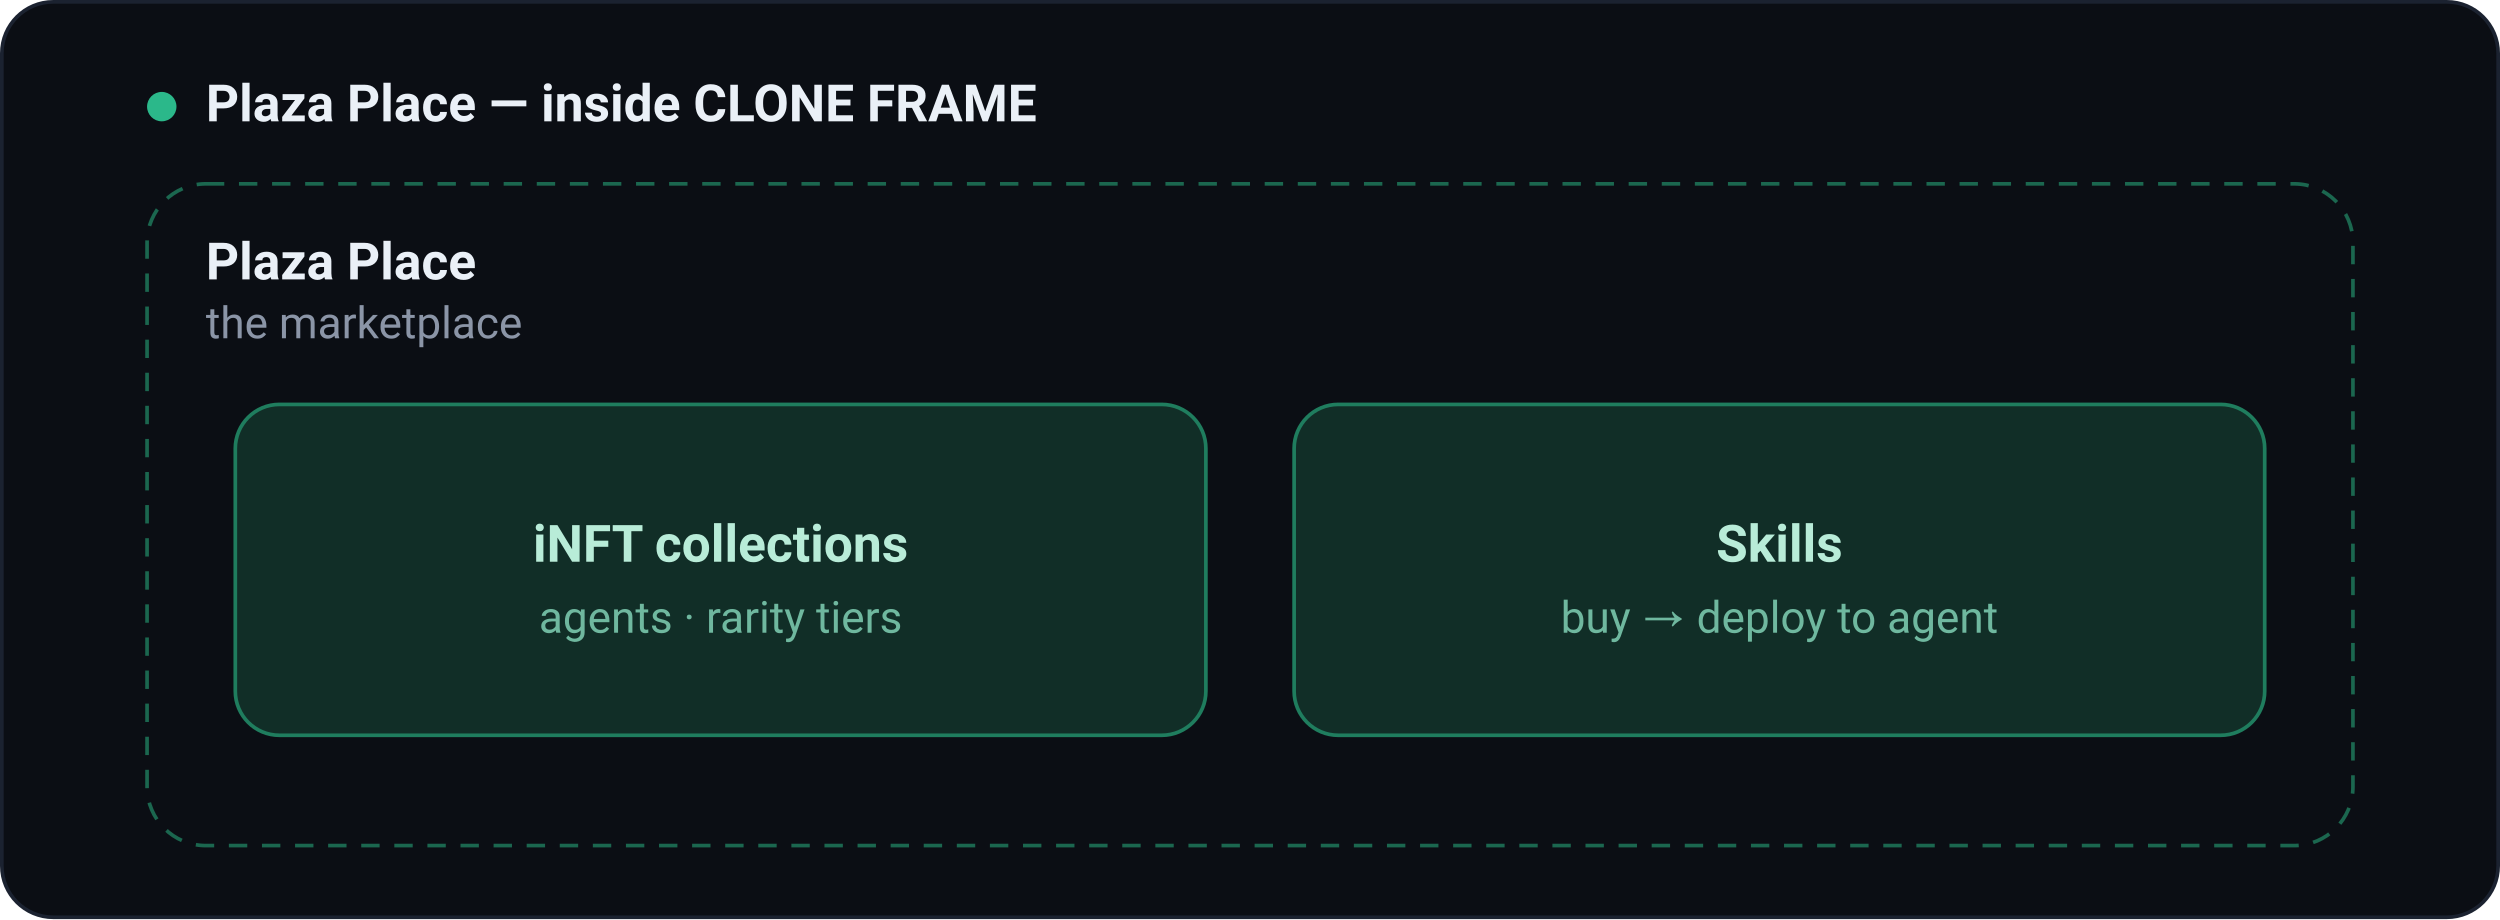
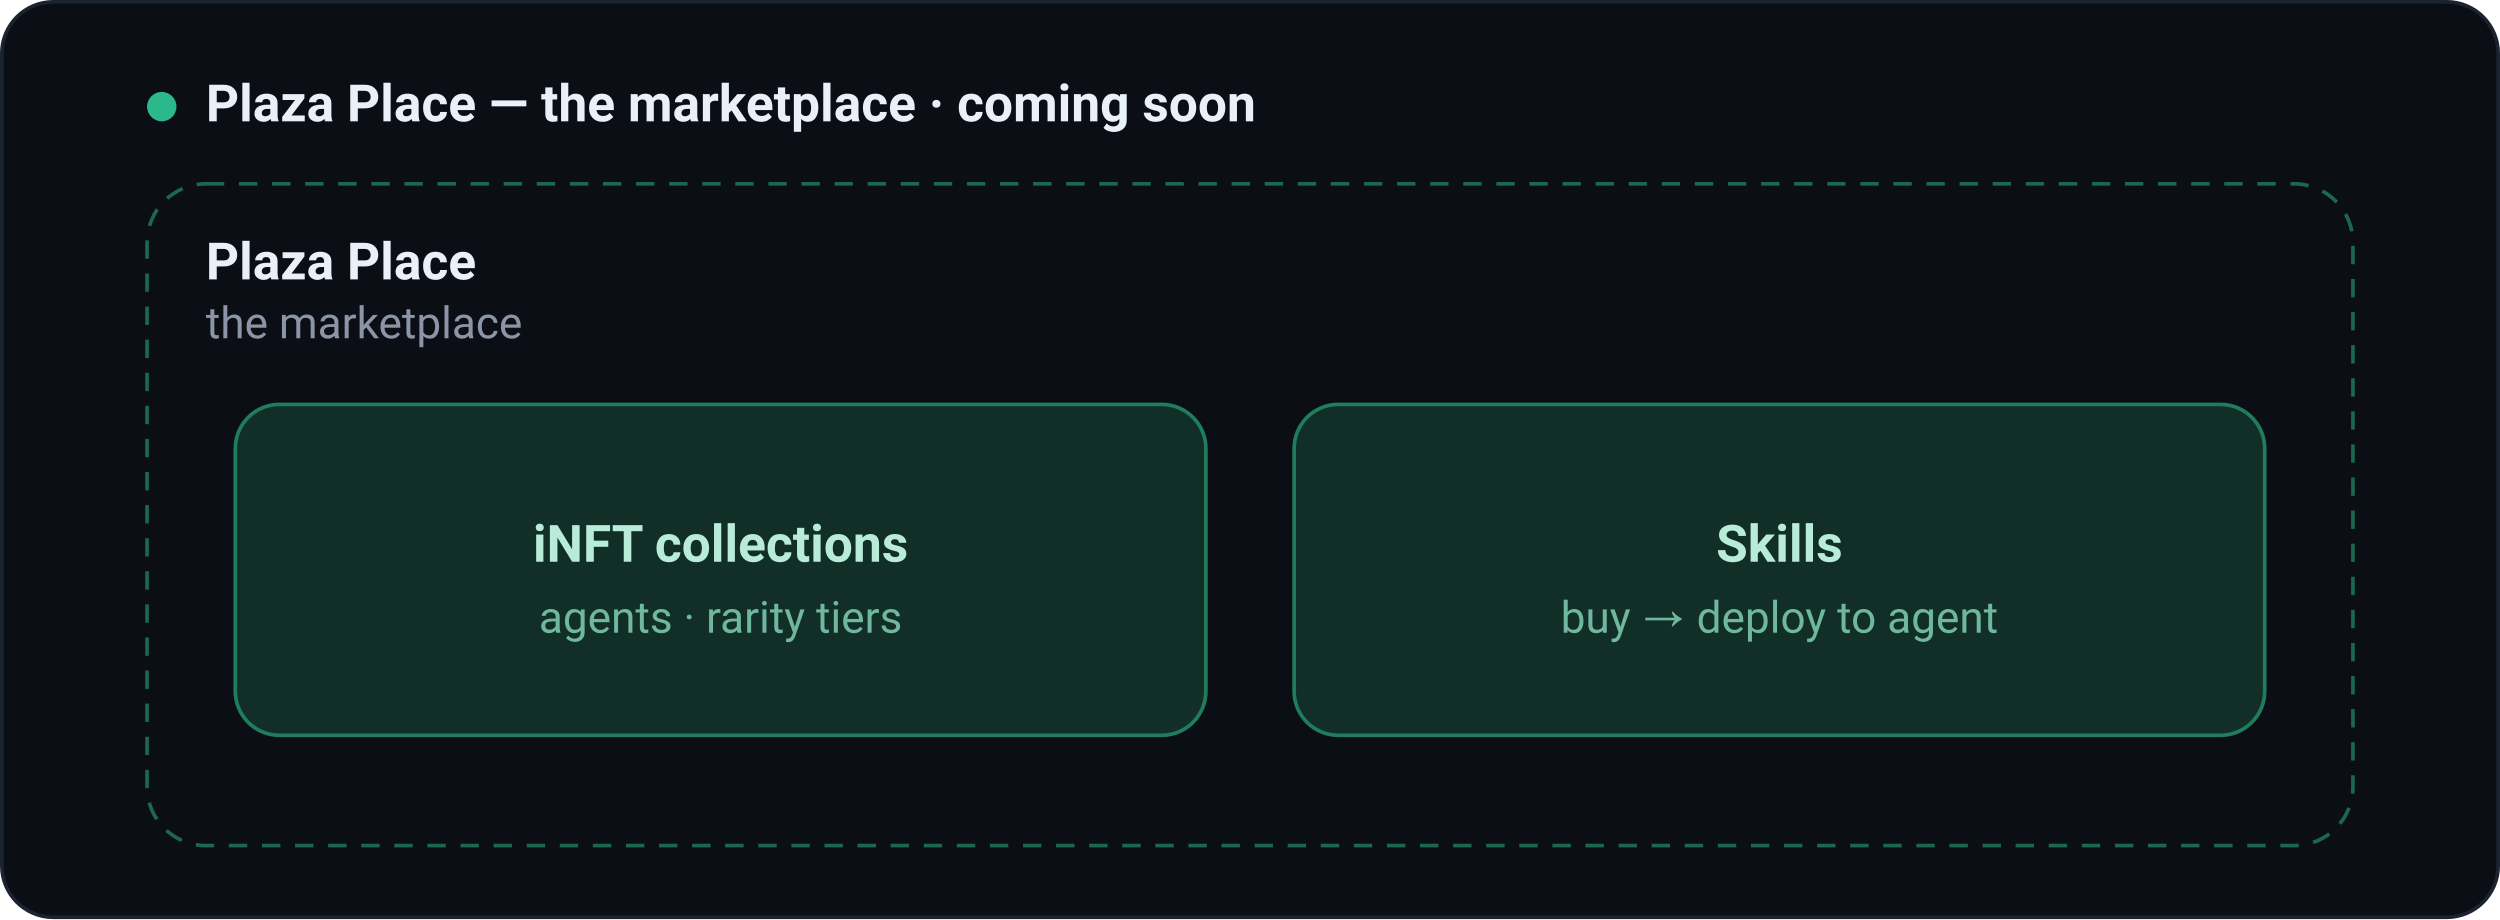
<svg xmlns="http://www.w3.org/2000/svg" width="100%" viewBox="0 0 680 250" font-family="-apple-system,BlinkMacSystemFont,'Segoe UI',Roboto,Helvetica,Arial,sans-serif" role="img">
  <defs>
    <marker id="ar" viewBox="0 0 10 10" refX="8" refY="5" markerWidth="6" markerHeight="6" orient="auto-start-reverse">
      <path d="M2 1L8 5L2 9" fill="none" stroke="#57606e" stroke-width="1.5" stroke-linecap="round" stroke-linejoin="round" />
    </marker>
  </defs>
  <rect x="0.5" y="0.5" width="679" height="249" rx="14" fill="#0b0e14" stroke="#1b2230" />
  <circle cx="44" cy="29" r="4" fill="#2bb88a" />
-   <text x="56" y="33" fill="#eaf0f7" font-size="14" font-weight="600">Plaza Place — inside CLONE FRAME</text>
+   <text x="56" y="33" fill="#eaf0f7" font-size="14" font-weight="600">Plaza Place — the marketplace · coming soon</text>
  <rect x="40" y="50" width="600" height="180" rx="16" fill="none" stroke="#1f7d5e" stroke-width="1" stroke-dasharray="5 4" opacity="0.8" />
  <text x="56" y="76" fill="#eaf0f7" font-size="14" font-weight="600">Plaza Place</text>
  <text x="56" y="92" fill="#8b95a7" font-size="12">the marketplace</text>
  <rect x="64" y="110" width="264" height="90" rx="12" fill="#112e27" stroke="#1f7d5e" />
  <text x="196" y="148" text-anchor="middle" dominant-baseline="central" fill="#b8ecd8" font-size="14" font-weight="600">iNFT collections</text>
  <text x="196" y="168" text-anchor="middle" dominant-baseline="central" fill="#6fb89f" font-size="12">agents · rarity tiers</text>
  <rect x="352" y="110" width="264" height="90" rx="12" fill="#112e27" stroke="#1f7d5e" />
  <text x="484" y="148" text-anchor="middle" dominant-baseline="central" fill="#b8ecd8" font-size="14" font-weight="600">Skills</text>
  <text x="484" y="168" text-anchor="middle" dominant-baseline="central" fill="#6fb89f" font-size="12">buy → deploy to agent</text>
</svg>
